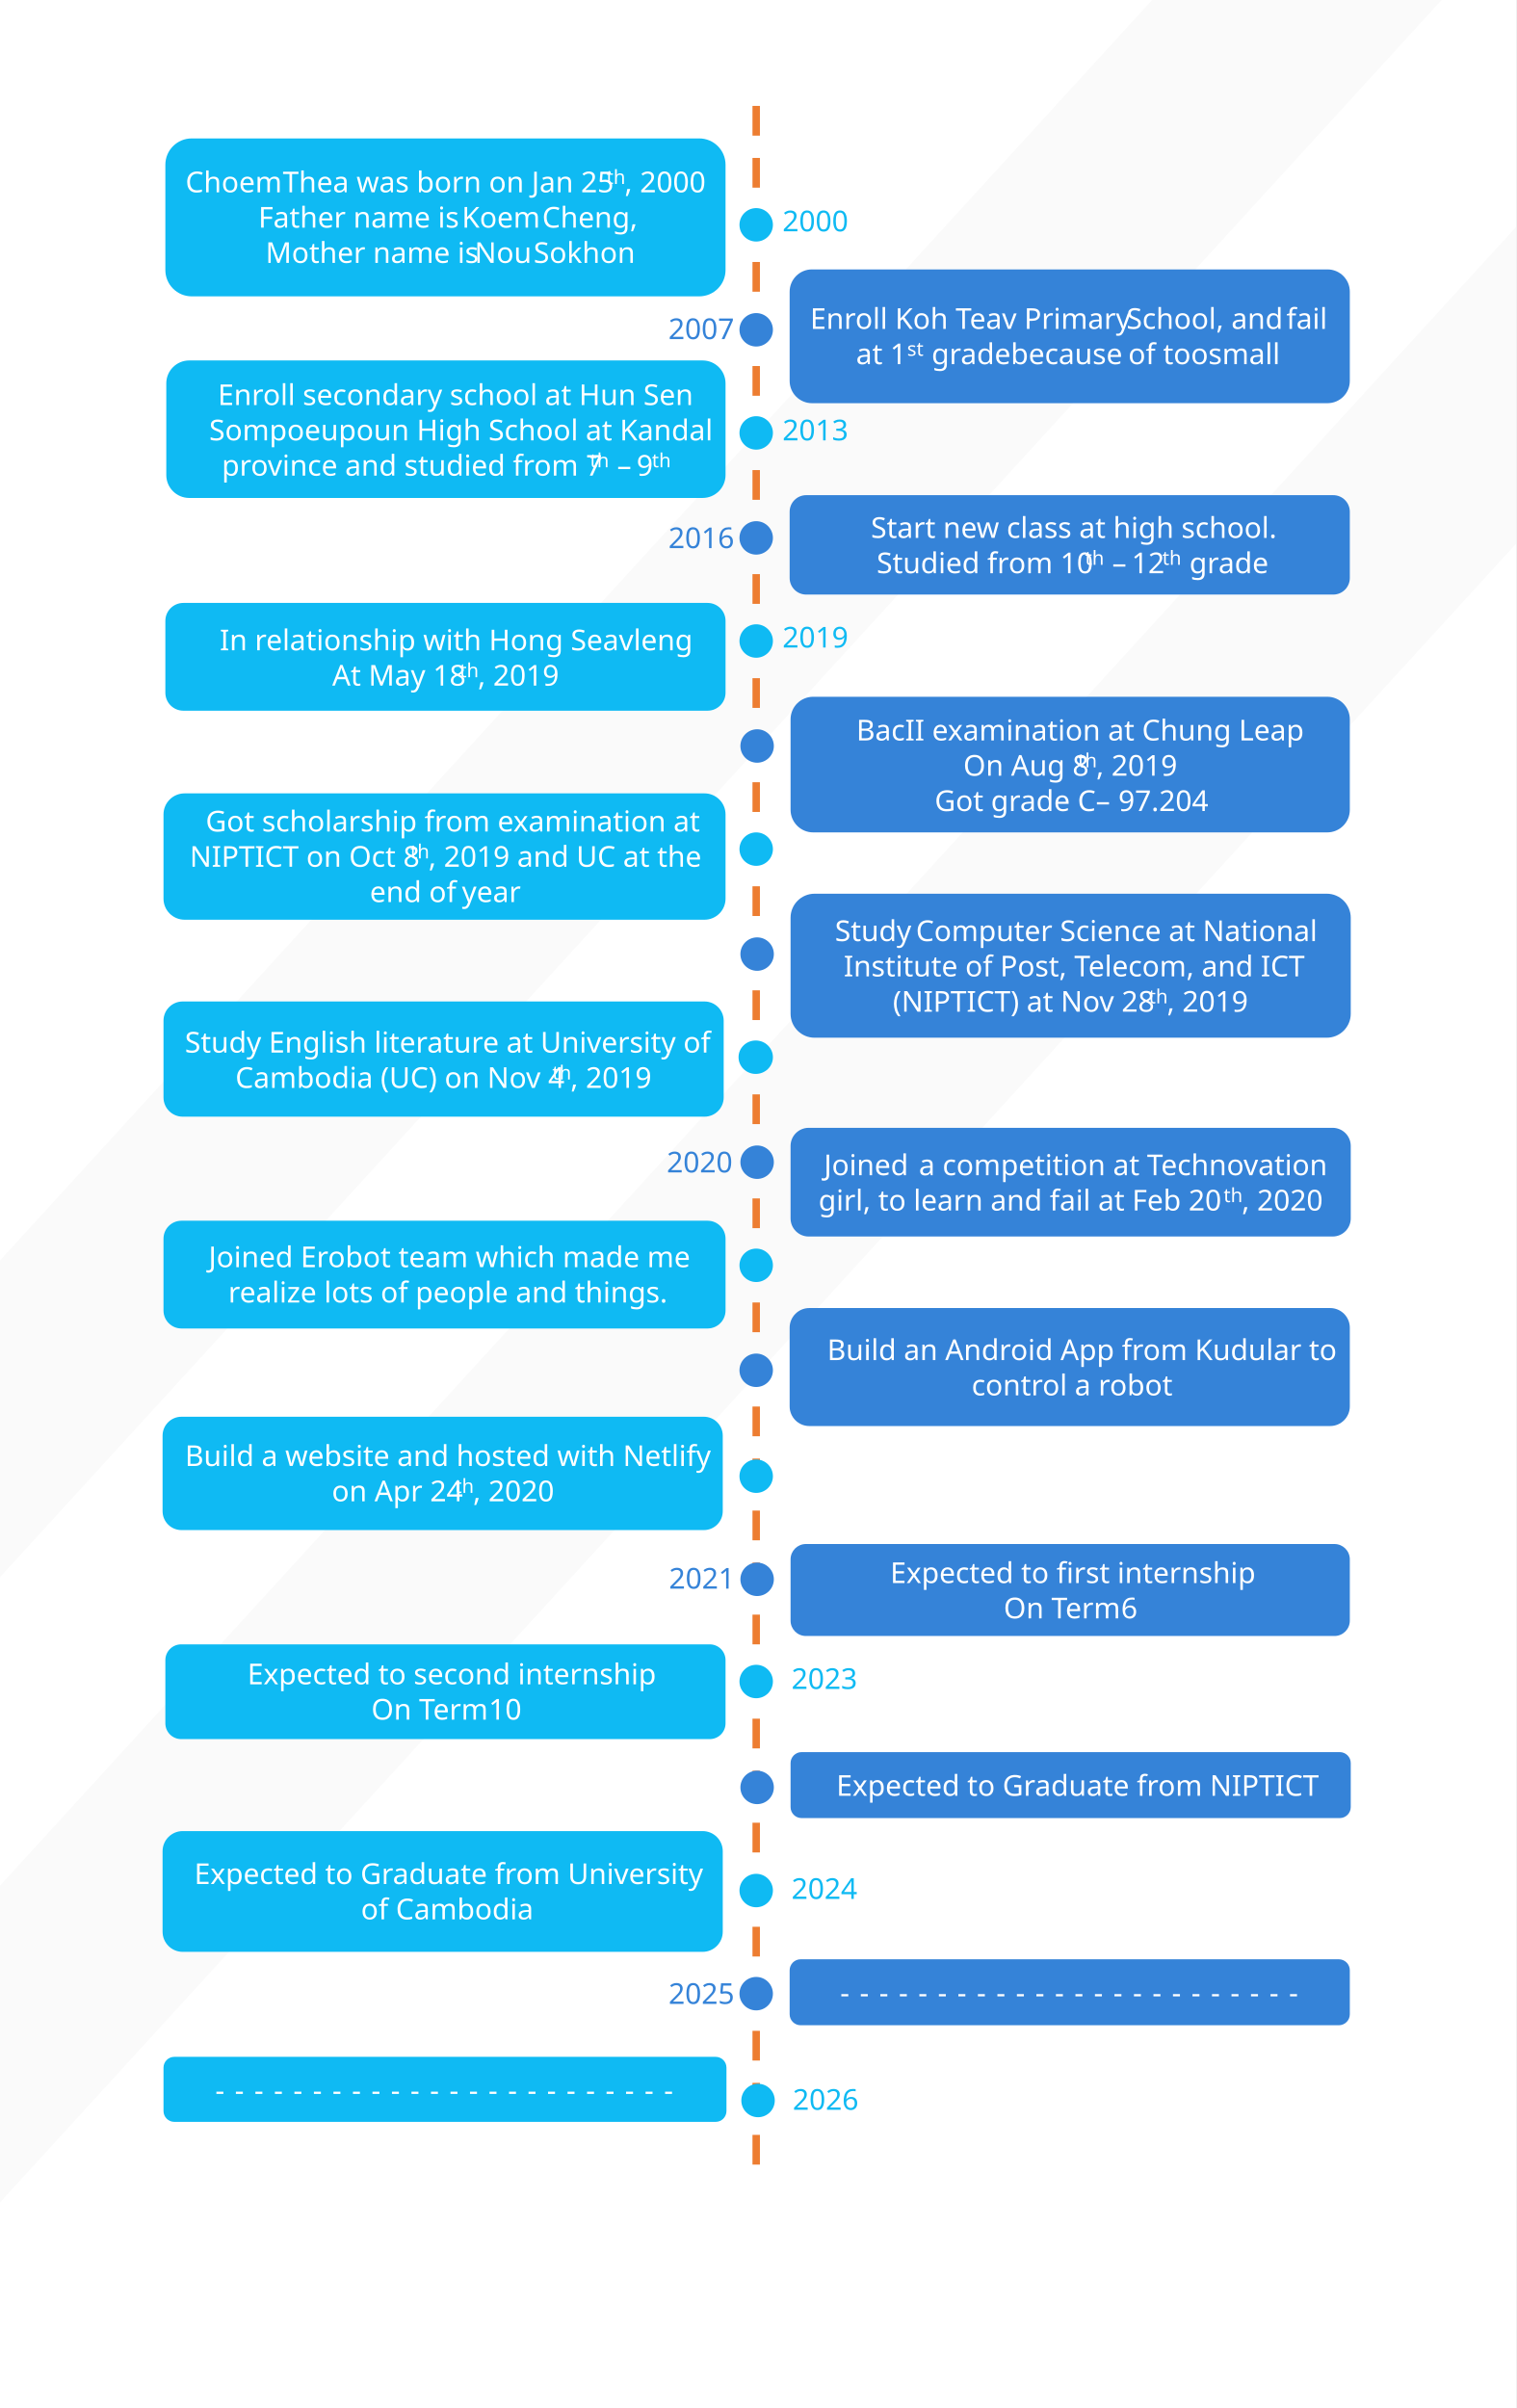
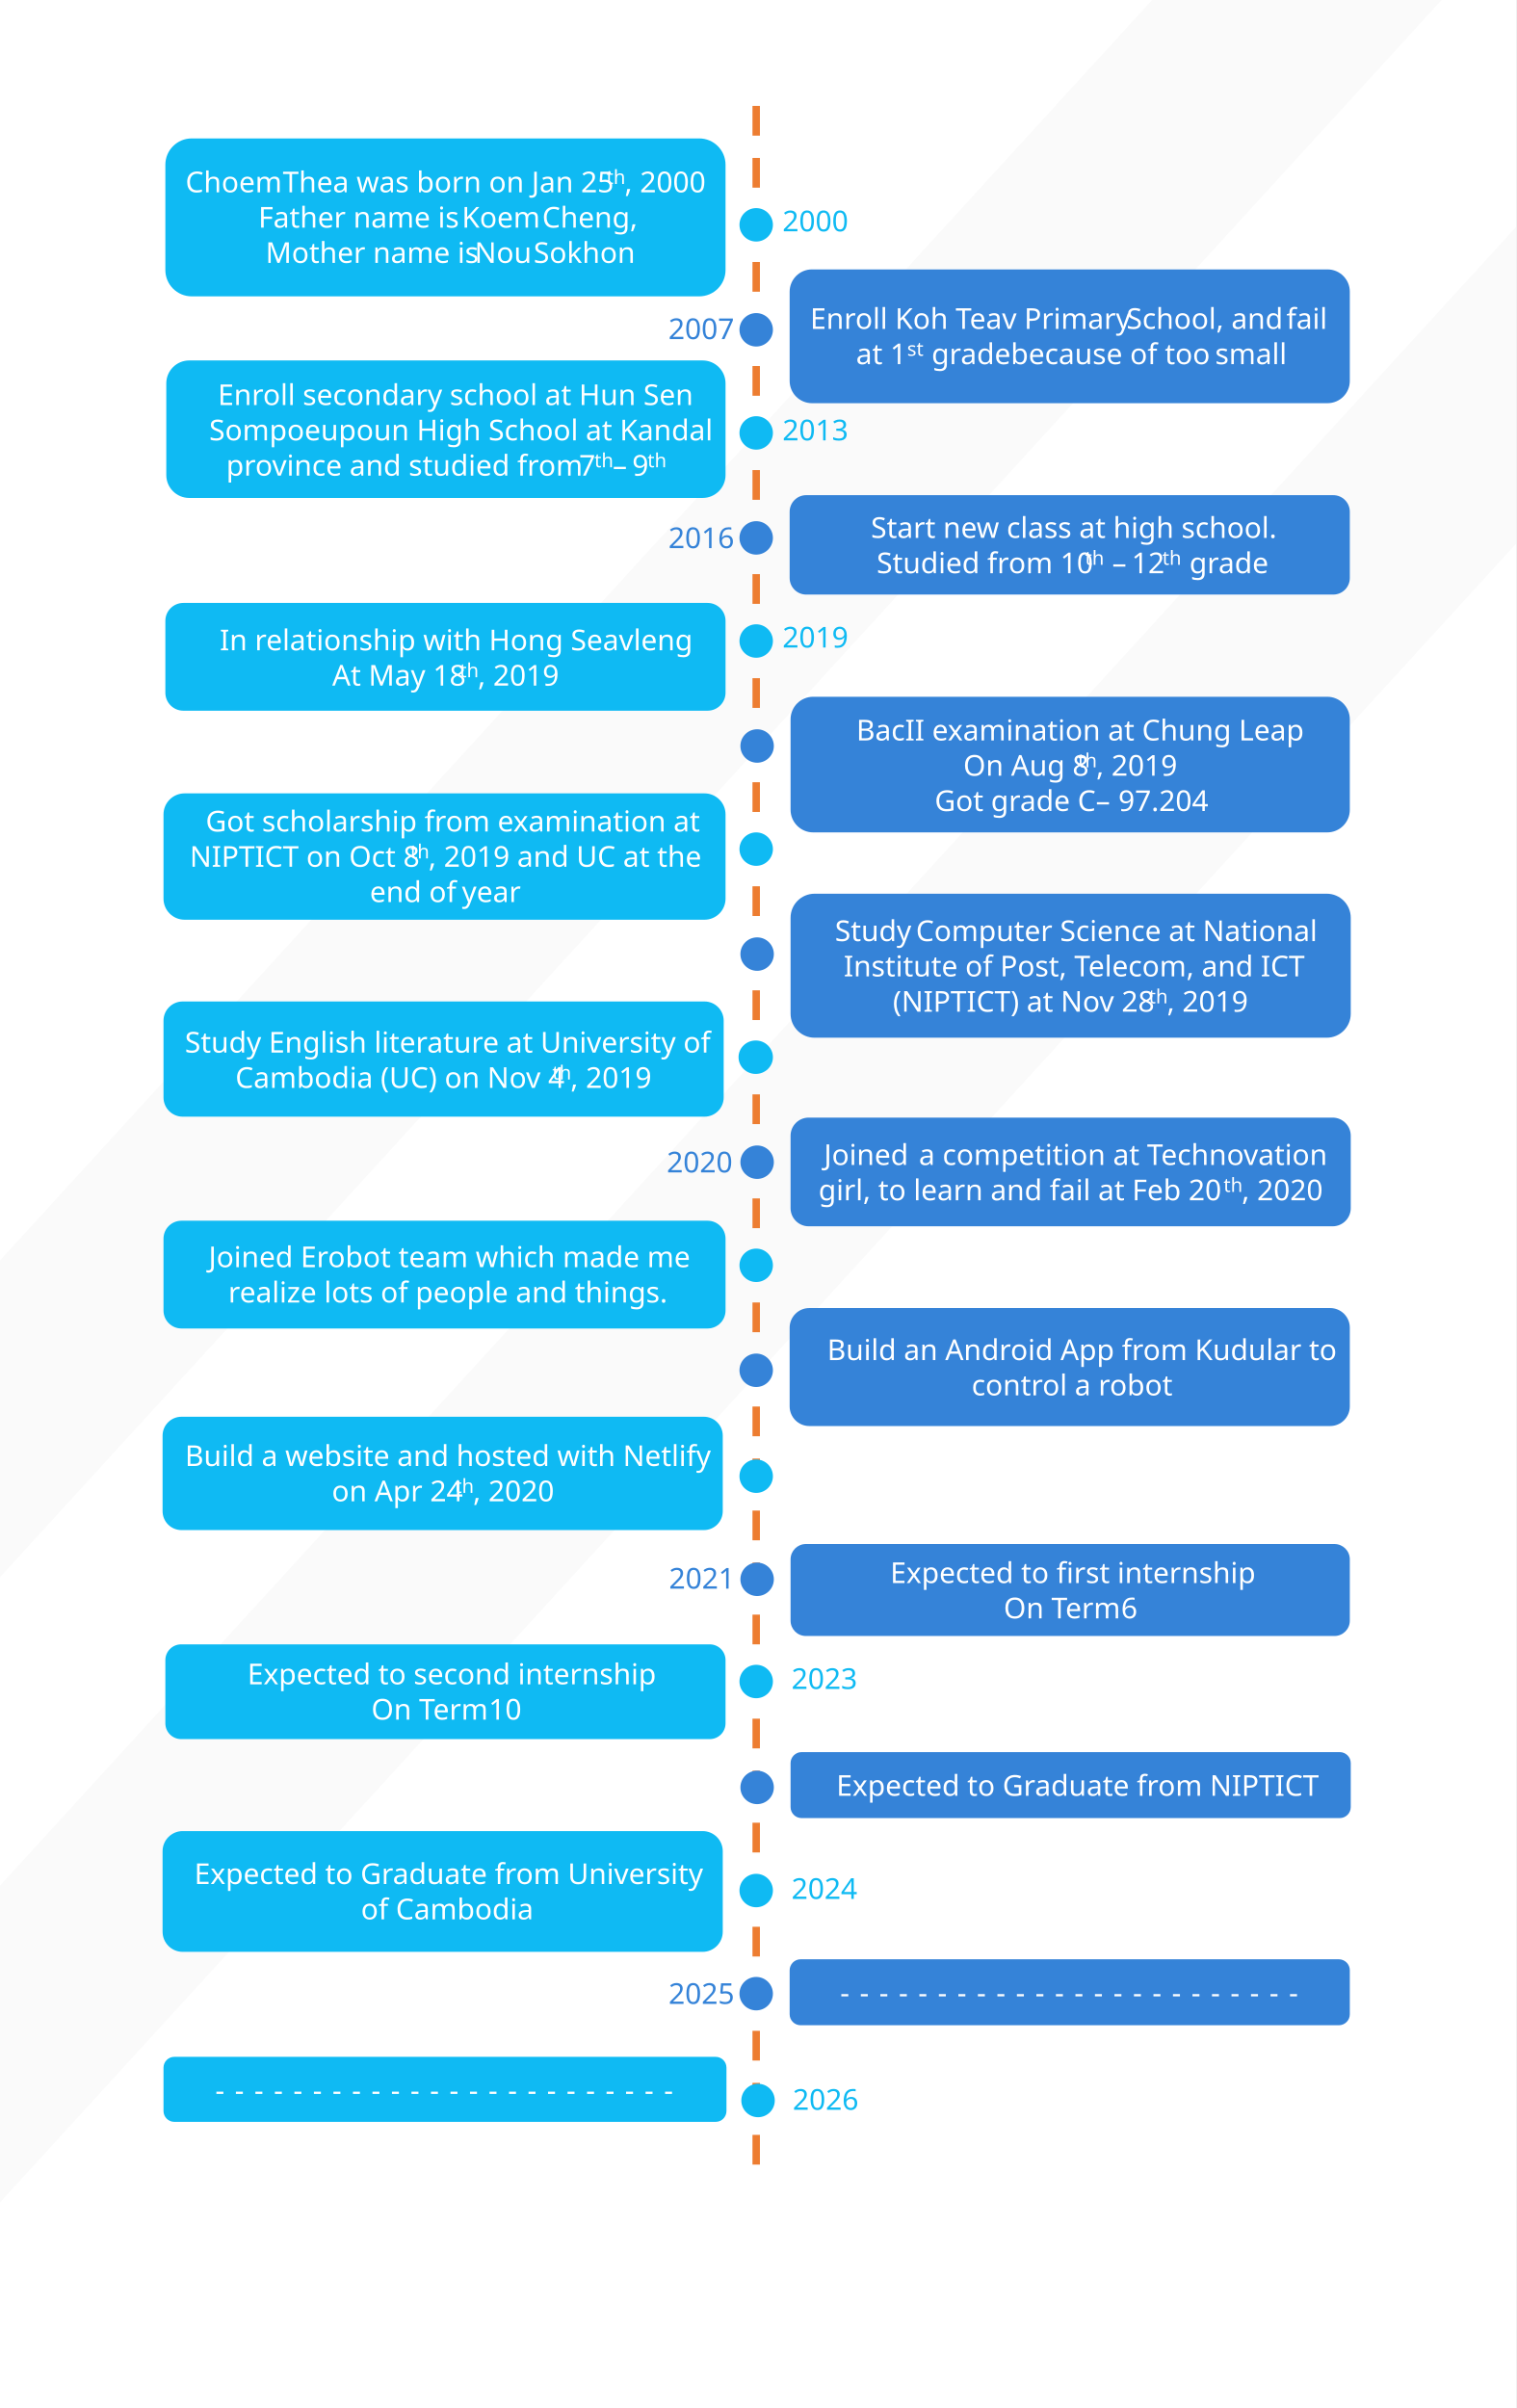
<svg xmlns="http://www.w3.org/2000/svg" width="1632" height="2592" overflow="hidden">
  <defs>
    <clipPath id="clip0">
      <path d="M0 0 1632 0 1632 2592 0 2592Z" fill-rule="evenodd" clip-rule="evenodd" />
    </clipPath>
  </defs>
  <g clip-path="url(#clip0)">
    <rect x="0" y="0" width="1632" height="2592" fill="#FFFFFF" />
    <path d="M2245.05-85.427-485.741 2902.15-655.551 2746.93 2075.24-240.642Z" fill="#000000" fill-rule="evenodd" fill-opacity="0.02" />
    <path d="M1979.57-467.973-751.228 2519.6-921.024 2364.4 1809.77-623.176Z" fill="#000000" fill-rule="evenodd" fill-opacity="0.02" />
    <path d="M814 114 814 2344.69" stroke="#ED7D31" stroke-width="8" stroke-miterlimit="8" stroke-dasharray="32 24" fill="none" fill-rule="evenodd" />
    <path d="M796 242C796 232.059 804.059 224 814 224 823.941 224 832 232.059 832 242 832 251.941 823.941 260 814 260 804.059 260 796 251.941 796 242Z" fill="#0FBAF3" fill-rule="evenodd" />
    <text fill="#0FBAF3" font-family="Trebuchet MS,Trebuchet MS_MSFontService,sans-serif" font-weight="400" font-size="31" transform="translate(842.242 249)">2000</text>
    <path d="M178 177.334C178 161.686 190.686 149 206.334 149L752.666 149C768.314 149 781 161.686 781 177.334L781 290.666C781 306.314 768.314 319 752.666 319L206.334 319C190.686 319 178 306.314 178 290.666Z" fill="#0FBAF3" fill-rule="evenodd" />
    <text fill="#FFFFFF" font-family="Trebuchet MS,Trebuchet MS_MSFontService,sans-serif" font-weight="400" font-size="31" transform="translate(199.627 207)">Choem<tspan x="104.767" y="0">Thea was born on Jan 25</tspan>
      <tspan font-size="21" x="453.1" y="-9">th</tspan>
      <tspan x="472.767" y="0">, 2000</tspan>
      <tspan x="78.453" y="38">Father name is </tspan>
      <tspan x="297.453" y="38">Koem</tspan>
      <tspan x="383.973" y="38">Cheng,</tspan>
      <tspan x="86.213" y="76">Mother name is </tspan>
      <tspan x="311.213" y="76">Nou</tspan>
      <tspan x="374.713" y="76">Sokhon</tspan>
    </text>
    <path d="M796 355C796 345.059 804.059 337 814 337 823.941 337 832 345.059 832 355 832 364.941 823.941 373 814 373 804.059 373 796 364.941 796 355Z" fill="#3583D8" fill-rule="evenodd" />
    <text fill="#3583D8" font-family="Trebuchet MS,Trebuchet MS_MSFontService,sans-serif" font-weight="400" font-size="31" transform="translate(719.466 365)">2007</text>
    <path d="M850 314.001C850 300.745 860.745 290 874.001 290L1429 290C1442.25 290 1453 300.745 1453 314.001L1453 409.999C1453 423.255 1442.25 434 1429 434L874.001 434C860.745 434 850 423.255 850 409.999Z" fill="#3583D8" fill-rule="evenodd" />
    <text fill="#FFFFFF" font-family="Trebuchet MS,Trebuchet MS_MSFontService,sans-serif" font-weight="400" font-size="31" transform="translate(872.092 354)">Enroll Koh Teav Primary <tspan x="340.42" y="0">School</tspan>, and <tspan x="512.587" y="0">fail </tspan>
      <tspan x="49.373" y="38">at 1</tspan>
      <tspan font-size="21" x="104.373" y="29">st</tspan>
-       <tspan x="130.707" y="38">grade </tspan>because <tspan x="342.373" y="38">of too </tspan>small</text>
+       <tspan x="130.707" y="38">grade </tspan>because of too <tspan x="435.873" y="38">small</tspan>
+     </text>
    <path d="M796 466C796 456.059 804.059 448 814 448 823.941 448 832 456.059 832 466 832 475.941 823.941 484 814 484 804.059 484 796 475.941 796 466Z" fill="#0FBAF3" fill-rule="evenodd" />
    <text fill="#0FBAF3" font-family="Trebuchet MS,Trebuchet MS_MSFontService,sans-serif" font-weight="400" font-size="31" transform="translate(842.242 474)">2013</text>
    <path d="M179 412.667C179 399.044 190.044 388 203.667 388L756.333 388C769.956 388 781 399.044 781 412.667L781 511.333C781 524.956 769.956 536 756.333 536L203.667 536C190.044 536 179 524.956 179 511.333Z" fill="#0FBAF3" fill-rule="evenodd" />
    <text fill="#FFFFFF" font-family="Trebuchet MS,Trebuchet MS_MSFontService,sans-serif" font-weight="400" font-size="31" transform="translate(234.472 436)">Enroll secondary school at Hun Sen <tspan x="-9.333" y="38">Sompoeupoun High School at Kandal </tspan>
-       <tspan x="4.247" y="76">province and studied from 7</tspan>
-       <tspan font-size="21" x="400.58" y="67">th</tspan>
-       <tspan x="429.747" y="76">–</tspan>
-       <tspan x="450.747" y="76">9</tspan>
-       <tspan font-size="21" x="467.247" y="67">th</tspan>
+       <tspan x="9" y="76">province and studied from </tspan>
+       <tspan x="388.833" y="76">7</tspan>
+       <tspan font-size="21" x="405.333" y="67">th</tspan>
+       <tspan x="425" y="76">–</tspan>
+       <tspan x="446" y="76">9</tspan>
+       <tspan font-size="21" x="462.5" y="67">th</tspan>
    </text>
    <path d="M796 579C796 569.059 804.059 561 814 561 823.941 561 832 569.059 832 579 832 588.941 823.941 597 814 597 804.059 597 796 588.941 796 579Z" fill="#3583D8" fill-rule="evenodd" />
    <text fill="#3583D8" font-family="Trebuchet MS,Trebuchet MS_MSFontService,sans-serif" font-weight="400" font-size="31" transform="translate(719.466 590)">2016</text>
    <path d="M850 550.834C850 540.984 857.984 533 867.833 533L1435.17 533C1445.02 533 1453 540.984 1453 550.834L1453 622.166C1453 632.016 1445.02 640 1435.17 640L867.833 640C857.984 640 850 632.016 850 622.166Z" fill="#3583D8" fill-rule="evenodd" />
    <text fill="#FFFFFF" font-family="Trebuchet MS,Trebuchet MS_MSFontService,sans-serif" font-weight="400" font-size="31" transform="translate(937.469 579)">Start new class at high school.<tspan x="6.167" y="38">Studied from 10</tspan>
      <tspan font-size="21" x="230.5" y="29">th</tspan>
      <tspan x="259.667" y="38">–</tspan>
      <tspan x="280.667" y="38">12</tspan>
      <tspan font-size="21" x="313.667" y="29">th</tspan>
      <tspan x="342.833" y="38">grade</tspan>
    </text>
    <path d="M797 803C797 793.059 805.059 785 815 785 824.941 785 833 793.059 833 803 833 812.941 824.941 821 815 821 805.059 821 797 812.941 797 803Z" fill="#3583D8" fill-rule="evenodd" />
    <path d="M851 774.334C851 760.895 861.894 750 875.333 750L1428.67 750C1442.11 750 1453 760.895 1453 774.334L1453 871.666C1453 885.105 1442.11 896 1428.67 896L875.333 896C861.894 896 851 885.105 851 871.666Z" fill="#3583D8" fill-rule="evenodd" />
    <text fill="#FFFFFF" font-family="Trebuchet MS,Trebuchet MS_MSFontService,sans-serif" font-weight="400" font-size="31" transform="translate(921.778 797)">BacII examination at Chung Leap <tspan x="115.113" y="38">On Aug 8</tspan>
      <tspan font-size="21" x="238.553" y="29">th</tspan>
      <tspan x="258.22" y="38">, 2019</tspan>
      <tspan x="84.333" y="76">Got grade C </tspan>–<tspan x="282" y="76">97.204</tspan>
    </text>
    <path d="M797 1027C797 1017.06 805.059 1009 815 1009 824.941 1009 833 1017.06 833 1027 833 1036.94 824.941 1045 815 1045 805.059 1045 797 1036.94 797 1027Z" fill="#3583D8" fill-rule="evenodd" />
    <path d="M851 987.834C851 973.566 862.566 962 876.834 962L1428.17 962C1442.43 962 1454 973.566 1454 987.834L1454 1091.17C1454 1105.43 1442.43 1117 1428.17 1117L876.834 1117C862.566 1117 851 1105.43 851 1091.17Z" fill="#3583D8" fill-rule="evenodd" />
    <text fill="#FFFFFF" font-family="Trebuchet MS,Trebuchet MS_MSFontService,sans-serif" font-weight="400" font-size="31" transform="translate(898.728 1013)">Study <tspan x="87.167" y="0">Computer Science at National </tspan>
      <tspan x="9.5" y="38">Institute of Post, Telecom, and ICT </tspan>
      <tspan x="62.333" y="76">(NIPTICT) at Nov 28</tspan>
      <tspan font-size="21" x="337.833" y="67">th</tspan>
      <tspan x="357.5" y="76">, 2019</tspan>
    </text>
    <path d="M797 1251C797 1241.06 805.059 1233 815 1233 824.941 1233 833 1241.06 833 1251 833 1260.94 824.941 1269 815 1269 805.059 1269 797 1260.94 797 1251Z" fill="#3583D8" fill-rule="evenodd" />
    <text fill="#3583D8" font-family="Trebuchet MS,Trebuchet MS_MSFontService,sans-serif" font-weight="400" font-size="31" transform="translate(717.678 1262)">2020</text>
-     <path d="M851 1233.5C851 1222.73 859.731 1214 870.501 1214L1434.5 1214C1445.27 1214 1454 1222.73 1454 1233.5L1454 1311.5C1454 1322.27 1445.27 1331 1434.5 1331L870.501 1331C859.731 1331 851 1322.27 851 1311.5Z" fill="#3583D8" fill-rule="evenodd" />
-     <text fill="#FFFFFF" font-family="Trebuchet MS,Trebuchet MS_MSFontService,sans-serif" font-weight="400" font-size="31" transform="translate(886.908 1265)">Joined <tspan x="102.167" y="0">a competition at Technovation </tspan>
+     <path d="M851 1222.5C851 1211.73 859.731 1203 870.501 1203L1434.5 1203C1445.27 1203 1454 1211.73 1454 1222.5L1454 1300.5C1454 1311.27 1445.27 1320 1434.5 1320L870.501 1320C859.731 1320 851 1311.27 851 1300.5Z" fill="#3583D8" fill-rule="evenodd" />
+     <text fill="#FFFFFF" font-family="Trebuchet MS,Trebuchet MS_MSFontService,sans-serif" font-weight="400" font-size="31" transform="translate(886.908 1254)">Joined <tspan x="102.167" y="0">a competition at Technovation </tspan>
      <tspan x="-5.82" y="38">girl, to learn and fail at Feb 20</tspan>
      <tspan font-size="21" x="430.18" y="29">th</tspan>
      <tspan x="449.847" y="38">, 2020</tspan>
    </text>
    <path d="M796 1475C796 1465.06 804.059 1457 814 1457 823.941 1457 832 1465.06 832 1475 832 1484.94 823.941 1493 814 1493 804.059 1493 796 1484.94 796 1475Z" fill="#3583D8" fill-rule="evenodd" />
    <path d="M850 1429.17C850 1417.48 859.477 1408 871.167 1408L1431.83 1408C1443.52 1408 1453 1417.48 1453 1429.17L1453 1513.83C1453 1525.52 1443.52 1535 1431.83 1535L871.167 1535C859.477 1535 850 1525.52 850 1513.83Z" fill="#3583D8" fill-rule="evenodd" />
    <text fill="#FFFFFF" font-family="Trebuchet MS,Trebuchet MS_MSFontService,sans-serif" font-weight="400" font-size="31" transform="translate(890.411 1464)">Build an Android App from Kudular to <tspan x="155.453" y="38">control a robot</tspan>
    </text>
    <path d="M797 1700C797 1690.06 805.059 1682 815 1682 824.941 1682 833 1690.06 833 1700 833 1709.94 824.941 1718 815 1718 805.059 1718 797 1709.94 797 1700Z" fill="#3583D8" fill-rule="evenodd" />
    <text fill="#3583D8" font-family="Trebuchet MS,Trebuchet MS_MSFontService,sans-serif" font-weight="400" font-size="31" transform="translate(720.095 1710)">2021</text>
    <path d="M851 1678.5C851 1669.39 858.387 1662 867.5 1662L1436.5 1662C1445.61 1662 1453 1669.39 1453 1678.5L1453 1744.5C1453 1753.61 1445.61 1761 1436.5 1761L867.5 1761C858.387 1761 851 1753.61 851 1744.5Z" fill="#3583D8" fill-rule="evenodd" />
    <text fill="#FFFFFF" font-family="Trebuchet MS,Trebuchet MS_MSFontService,sans-serif" font-weight="400" font-size="31" transform="translate(958.283 1704)">Expected to first internship<tspan x="122.067" y="38">On Term </tspan>
      <tspan x="248.433" y="38">6</tspan>
    </text>
    <path d="M797 1924C797 1914.06 805.059 1906 815 1906 824.941 1906 833 1914.06 833 1924 833 1933.94 824.941 1942 815 1942 805.059 1942 797 1933.94 797 1924Z" fill="#3583D8" fill-rule="evenodd" />
    <path d="M851 1897.83C851 1891.3 856.298 1886 862.834 1886L1442.17 1886C1448.7 1886 1454 1891.3 1454 1897.83L1454 1945.17C1454 1951.7 1448.7 1957 1442.17 1957L862.834 1957C856.298 1957 851 1951.7 851 1945.17Z" fill="#3583D8" fill-rule="evenodd" />
    <text fill="#FFFFFF" font-family="Trebuchet MS,Trebuchet MS_MSFontService,sans-serif" font-weight="400" font-size="31" transform="translate(900.29 1933)">Expected to Graduate from NIPTICT</text>
    <path d="M796 690C796 680.059 804.059 672 814 672 823.941 672 832 680.059 832 690 832 699.941 823.941 708 814 708 804.059 708 796 699.941 796 690Z" fill="#0FBAF3" fill-rule="evenodd" />
    <text fill="#0FBAF3" font-family="Trebuchet MS,Trebuchet MS_MSFontService,sans-serif" font-weight="400" font-size="31" transform="translate(842.242 697)">2019</text>
    <path d="M178 668.334C178 657.656 186.656 649 197.334 649L761.666 649C772.344 649 781 657.656 781 668.334L781 745.666C781 756.344 772.344 765 761.666 765L197.334 765C186.656 765 178 756.344 178 745.666Z" fill="#0FBAF3" fill-rule="evenodd" />
    <text fill="#FFFFFF" font-family="Trebuchet MS,Trebuchet MS_MSFontService,sans-serif" font-weight="400" font-size="31" transform="translate(236.51 700)">In relationship with Hong Seavleng <tspan x="121.087" y="38">At May 18</tspan>
      <tspan font-size="21" x="258.253" y="29">th</tspan>
      <tspan x="277.92" y="38">, 2019</tspan>
    </text>
    <path d="M796 914C796 904.059 804.059 896 814 896 823.941 896 832 904.059 832 914 832 923.941 823.941 932 814 932 804.059 932 796 923.941 796 914Z" fill="#0FBAF3" fill-rule="evenodd" />
    <path d="M176 876.667C176 864.148 186.148 854 198.667 854L758.333 854C770.852 854 781 864.148 781 876.667L781 967.333C781 979.852 770.852 990 758.333 990L198.667 990C186.148 990 176 979.852 176 967.333Z" fill="#0FBAF3" fill-rule="evenodd" />
    <text fill="#FFFFFF" font-family="Trebuchet MS,Trebuchet MS_MSFontService,sans-serif" font-weight="400" font-size="31" transform="translate(221.358 895)">Got scholarship from examination at <tspan x="-17.133" y="38">NIPTICT on Oct 8</tspan>
      <tspan font-size="21" x="220.3" y="29">th</tspan>
      <tspan x="239.967" y="38">, 2019 and UC at the </tspan>
      <tspan x="176.667" y="76">end of </tspan>
      <tspan x="275.833" y="76">year </tspan>
    </text>
    <path d="M795 1138C795 1128.06 803.283 1120 813.5 1120 823.717 1120 832 1128.06 832 1138 832 1147.94 823.717 1156 813.5 1156 803.283 1156 795 1147.94 795 1138Z" fill="#0FBAF3" fill-rule="evenodd" />
    <path d="M176 1098.67C176 1087.25 185.253 1078 196.667 1078L758.333 1078C769.747 1078 779 1087.25 779 1098.67L779 1181.33C779 1192.75 769.747 1202 758.333 1202L196.667 1202C185.253 1202 176 1192.75 176 1181.33Z" fill="#0FBAF3" fill-rule="evenodd" />
    <text fill="#FFFFFF" font-family="Trebuchet MS,Trebuchet MS_MSFontService,sans-serif" font-weight="400" font-size="31" transform="translate(198.975 1133)">Study English literature at University of <tspan x="54.333" y="38">Cambodia (UC) on Nov 4</tspan>
      <tspan font-size="21" x="395.5" y="29">th</tspan>
      <tspan x="415.167" y="38">, 2019</tspan>
    </text>
    <path d="M796 1810C796 1800.06 804.059 1792 814 1792 823.941 1792 832 1800.06 832 1810 832 1819.94 823.941 1828 814 1828 804.059 1828 796 1819.94 796 1810Z" fill="#0FBAF3" fill-rule="evenodd" />
    <path d="M178 1787C178 1777.61 185.611 1770 195.001 1770L763.999 1770C773.389 1770 781 1777.61 781 1787L781 1855C781 1864.39 773.389 1872 763.999 1872L195.001 1872C185.611 1872 178 1864.39 178 1855Z" fill="#0FBAF3" fill-rule="evenodd" />
    <text fill="#FFFFFF" font-family="Trebuchet MS,Trebuchet MS_MSFontService,sans-serif" font-weight="400" font-size="31" transform="translate(266.323 1813)">Expected to second internship<tspan x="133.32" y="38">On Term </tspan>
      <tspan x="259.687" y="38">10</tspan>
    </text>
    <path d="M796 1362C796 1352.06 804.059 1344 814 1344 823.941 1344 832 1352.06 832 1362 832 1371.94 823.941 1380 814 1380 804.059 1380 796 1371.94 796 1362Z" fill="#0FBAF3" fill-rule="evenodd" />
    <path d="M176 1333.33C176 1322.66 184.656 1314 195.334 1314L761.666 1314C772.344 1314 781 1322.66 781 1333.33L781 1410.67C781 1421.34 772.344 1430 761.666 1430L195.334 1430C184.656 1430 176 1421.34 176 1410.67Z" fill="#0FBAF3" fill-rule="evenodd" />
    <text fill="#FFFFFF" font-family="Trebuchet MS,Trebuchet MS_MSFontService,sans-serif" font-weight="400" font-size="31" transform="translate(224.524 1364)">Joined Erobot<tspan x="204.333" y="0">team which made me </tspan>
      <tspan x="21.167" y="38">realize lots of people and things.</tspan>
    </text>
    <path d="M796 1589C796 1579.06 804.059 1571 814 1571 823.941 1571 832 1579.06 832 1589 832 1598.94 823.941 1607 814 1607 804.059 1607 796 1598.94 796 1589Z" fill="#0FBAF3" fill-rule="evenodd" />
    <path d="M175 1545.33C175 1534.1 184.104 1525 195.333 1525L757.667 1525C768.896 1525 778 1534.1 778 1545.33L778 1626.67C778 1637.9 768.896 1647 757.667 1647L195.333 1647C184.104 1647 175 1637.9 175 1626.67Z" fill="#0FBAF3" fill-rule="evenodd" />
    <text fill="#FFFFFF" font-family="Trebuchet MS,Trebuchet MS_MSFontService,sans-serif" font-weight="400" font-size="31" transform="translate(199.13 1578)">Build a website and hosted with Netlify <tspan x="158.027" y="38">on Apr 24</tspan>
      <tspan font-size="21" x="290.467" y="29">th</tspan>
      <tspan x="310.133" y="38">, 2020</tspan>
    </text>
    <path d="M796 2146C796 2136.06 804.059 2128 814 2128 823.941 2128 832 2136.06 832 2146 832 2155.94 823.941 2164 814 2164 804.059 2164 796 2155.94 796 2146Z" fill="#3583D8" fill-rule="evenodd" />
    <text fill="#3583D8" font-family="Trebuchet MS,Trebuchet MS_MSFontService,sans-serif" font-weight="400" font-size="31" transform="translate(719.647 2157)">2025</text>
    <path d="M850 2120.83C850 2114.3 855.298 2109 861.834 2109L1441.17 2109C1447.7 2109 1453 2114.3 1453 2120.83L1453 2168.17C1453 2174.7 1447.7 2180 1441.17 2180L861.834 2180C855.298 2180 850 2174.7 850 2168.17Z" fill="#3583D8" fill-rule="evenodd" />
    <text fill="#FFFFFF" font-family="Trebuchet MS,Trebuchet MS_MSFontService,sans-serif" font-weight="400" font-size="31" transform="translate(904.4 2156)">-<tspan x="21" y="0">-</tspan>
      <tspan x="42" y="0">-</tspan>
      <tspan x="63" y="0">-</tspan>
      <tspan x="84" y="0">-</tspan>
      <tspan x="105" y="0">-</tspan>
      <tspan x="126" y="0">-</tspan>
      <tspan x="147" y="0">-</tspan>
      <tspan x="168" y="0">-</tspan>
      <tspan x="189" y="0">-</tspan>
      <tspan x="210" y="0">-</tspan>
      <tspan x="231" y="0">-</tspan>
      <tspan x="252" y="0">-</tspan>
      <tspan x="273" y="0">-</tspan>
      <tspan x="294" y="0">-</tspan>
      <tspan x="315" y="0">-</tspan>
      <tspan x="336" y="0">-</tspan>
      <tspan x="357" y="0">-</tspan>
      <tspan x="378" y="0">-</tspan>
      <tspan x="399" y="0">-</tspan>
      <tspan x="420" y="0">-</tspan>
      <tspan x="441" y="0">-</tspan>
      <tspan x="462" y="0">-</tspan>
      <tspan x="483" y="0">-</tspan>
      <tspan fill="#0FBAF3" x="-52.461" y="-338">2023</tspan>
    </text>
    <path d="M796 2035C796 2025.06 804.059 2017 814 2017 823.941 2017 832 2025.06 832 2035 832 2044.94 823.941 2053 814 2053 804.059 2053 796 2044.94 796 2035Z" fill="#0FBAF3" fill-rule="evenodd" />
    <path d="M175 1992.67C175 1980.7 184.701 1971 196.667 1971L756.333 1971C768.299 1971 778 1980.7 778 1992.67L778 2079.33C778 2091.3 768.299 2101 756.333 2101L196.667 2101C184.701 2101 175 2091.3 175 2079.33Z" fill="#0FBAF3" fill-rule="evenodd" />
    <text fill="#FFFFFF" font-family="Trebuchet MS,Trebuchet MS_MSFontService,sans-serif" font-weight="400" font-size="31" transform="translate(209.13 2028)">Expected to Graduate from University <tspan x="179.413" y="38">of Cambodia</tspan>
      <tspan fill="#0FBAF3" x="642.81" y="16">2024</tspan>
    </text>
    <path d="M798 2261C798 2251.06 806.059 2243 816 2243 825.941 2243 834 2251.06 834 2261 834 2270.94 825.941 2279 816 2279 806.059 2279 798 2270.94 798 2261Z" fill="#0FBAF3" fill-rule="evenodd" />
    <path d="M176 2225.67C176 2219.22 181.223 2214 187.667 2214L770.333 2214C776.777 2214 782 2219.22 782 2225.67L782 2272.33C782 2278.78 776.777 2284 770.333 2284L187.667 2284C181.223 2284 176 2278.78 176 2272.33Z" fill="#0FBAF3" fill-rule="evenodd" />
    <text fill="#FFFFFF" font-family="Trebuchet MS,Trebuchet MS_MSFontService,sans-serif" font-weight="400" font-size="31" transform="translate(231.691 2261)">-<tspan x="21" y="0">-</tspan>
      <tspan x="42" y="0">-</tspan>
      <tspan x="63" y="0">-</tspan>
      <tspan x="84" y="0">-</tspan>
      <tspan x="105" y="0">-</tspan>
      <tspan x="126" y="0">-</tspan>
      <tspan x="147" y="0">-</tspan>
      <tspan x="168" y="0">-</tspan>
      <tspan x="189" y="0">-</tspan>
      <tspan x="210" y="0">-</tspan>
      <tspan x="231" y="0">-</tspan>
      <tspan x="252" y="0">-</tspan>
      <tspan x="273" y="0">-</tspan>
      <tspan x="294" y="0">-</tspan>
      <tspan x="315" y="0">-</tspan>
      <tspan x="336" y="0">-</tspan>
      <tspan x="357" y="0">-</tspan>
      <tspan x="378" y="0">-</tspan>
      <tspan x="399" y="0">-</tspan>
      <tspan x="420" y="0">-</tspan>
      <tspan x="441" y="0">-</tspan>
      <tspan x="462" y="0">-</tspan>
      <tspan x="483" y="0">-</tspan>
      <tspan fill="#0FBAF3" x="621.582" y="10">2026</tspan>
    </text>
  </g>
</svg>
